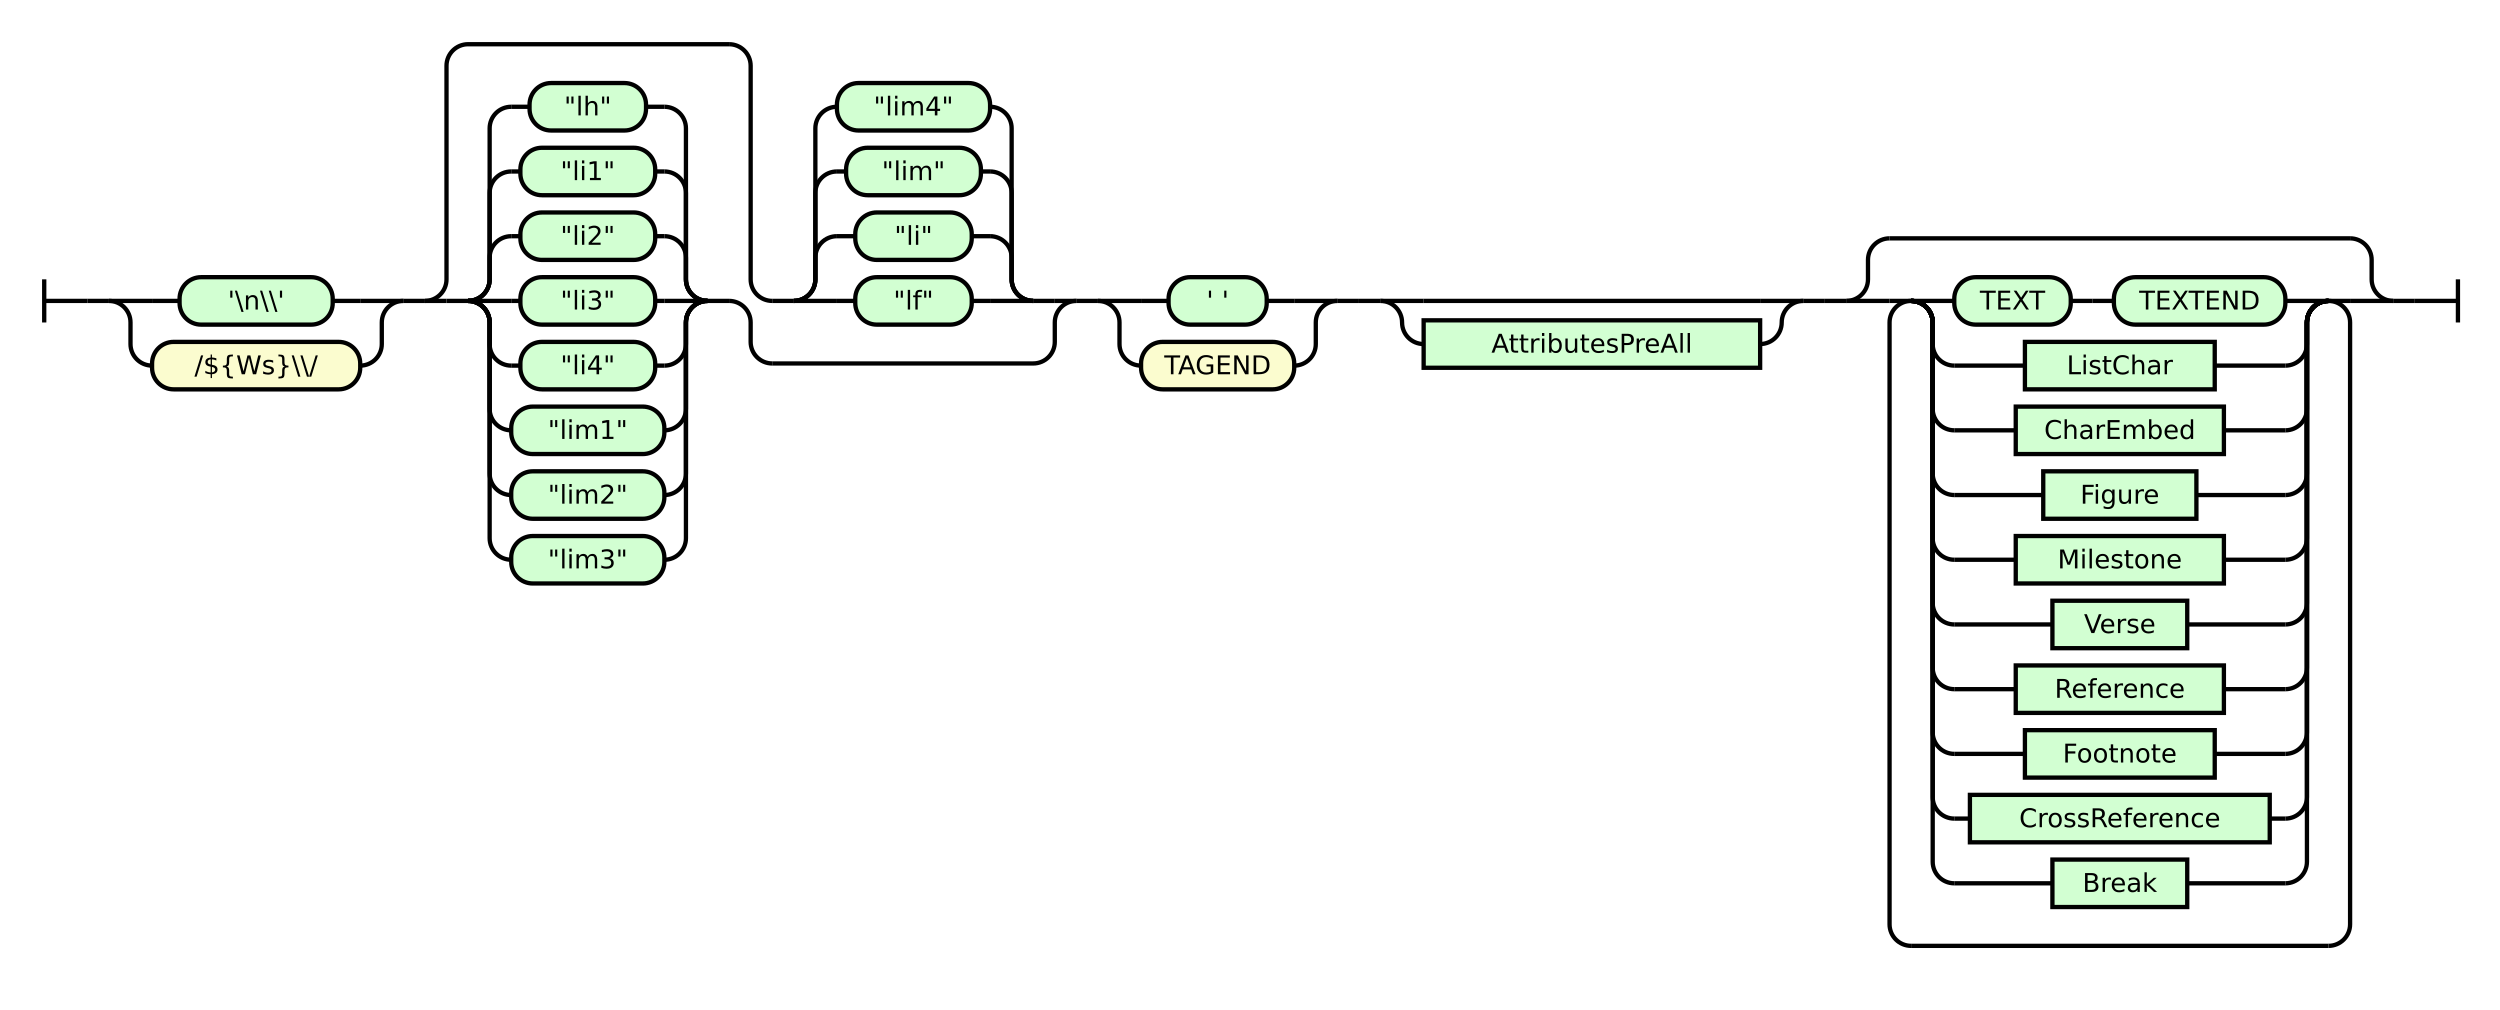
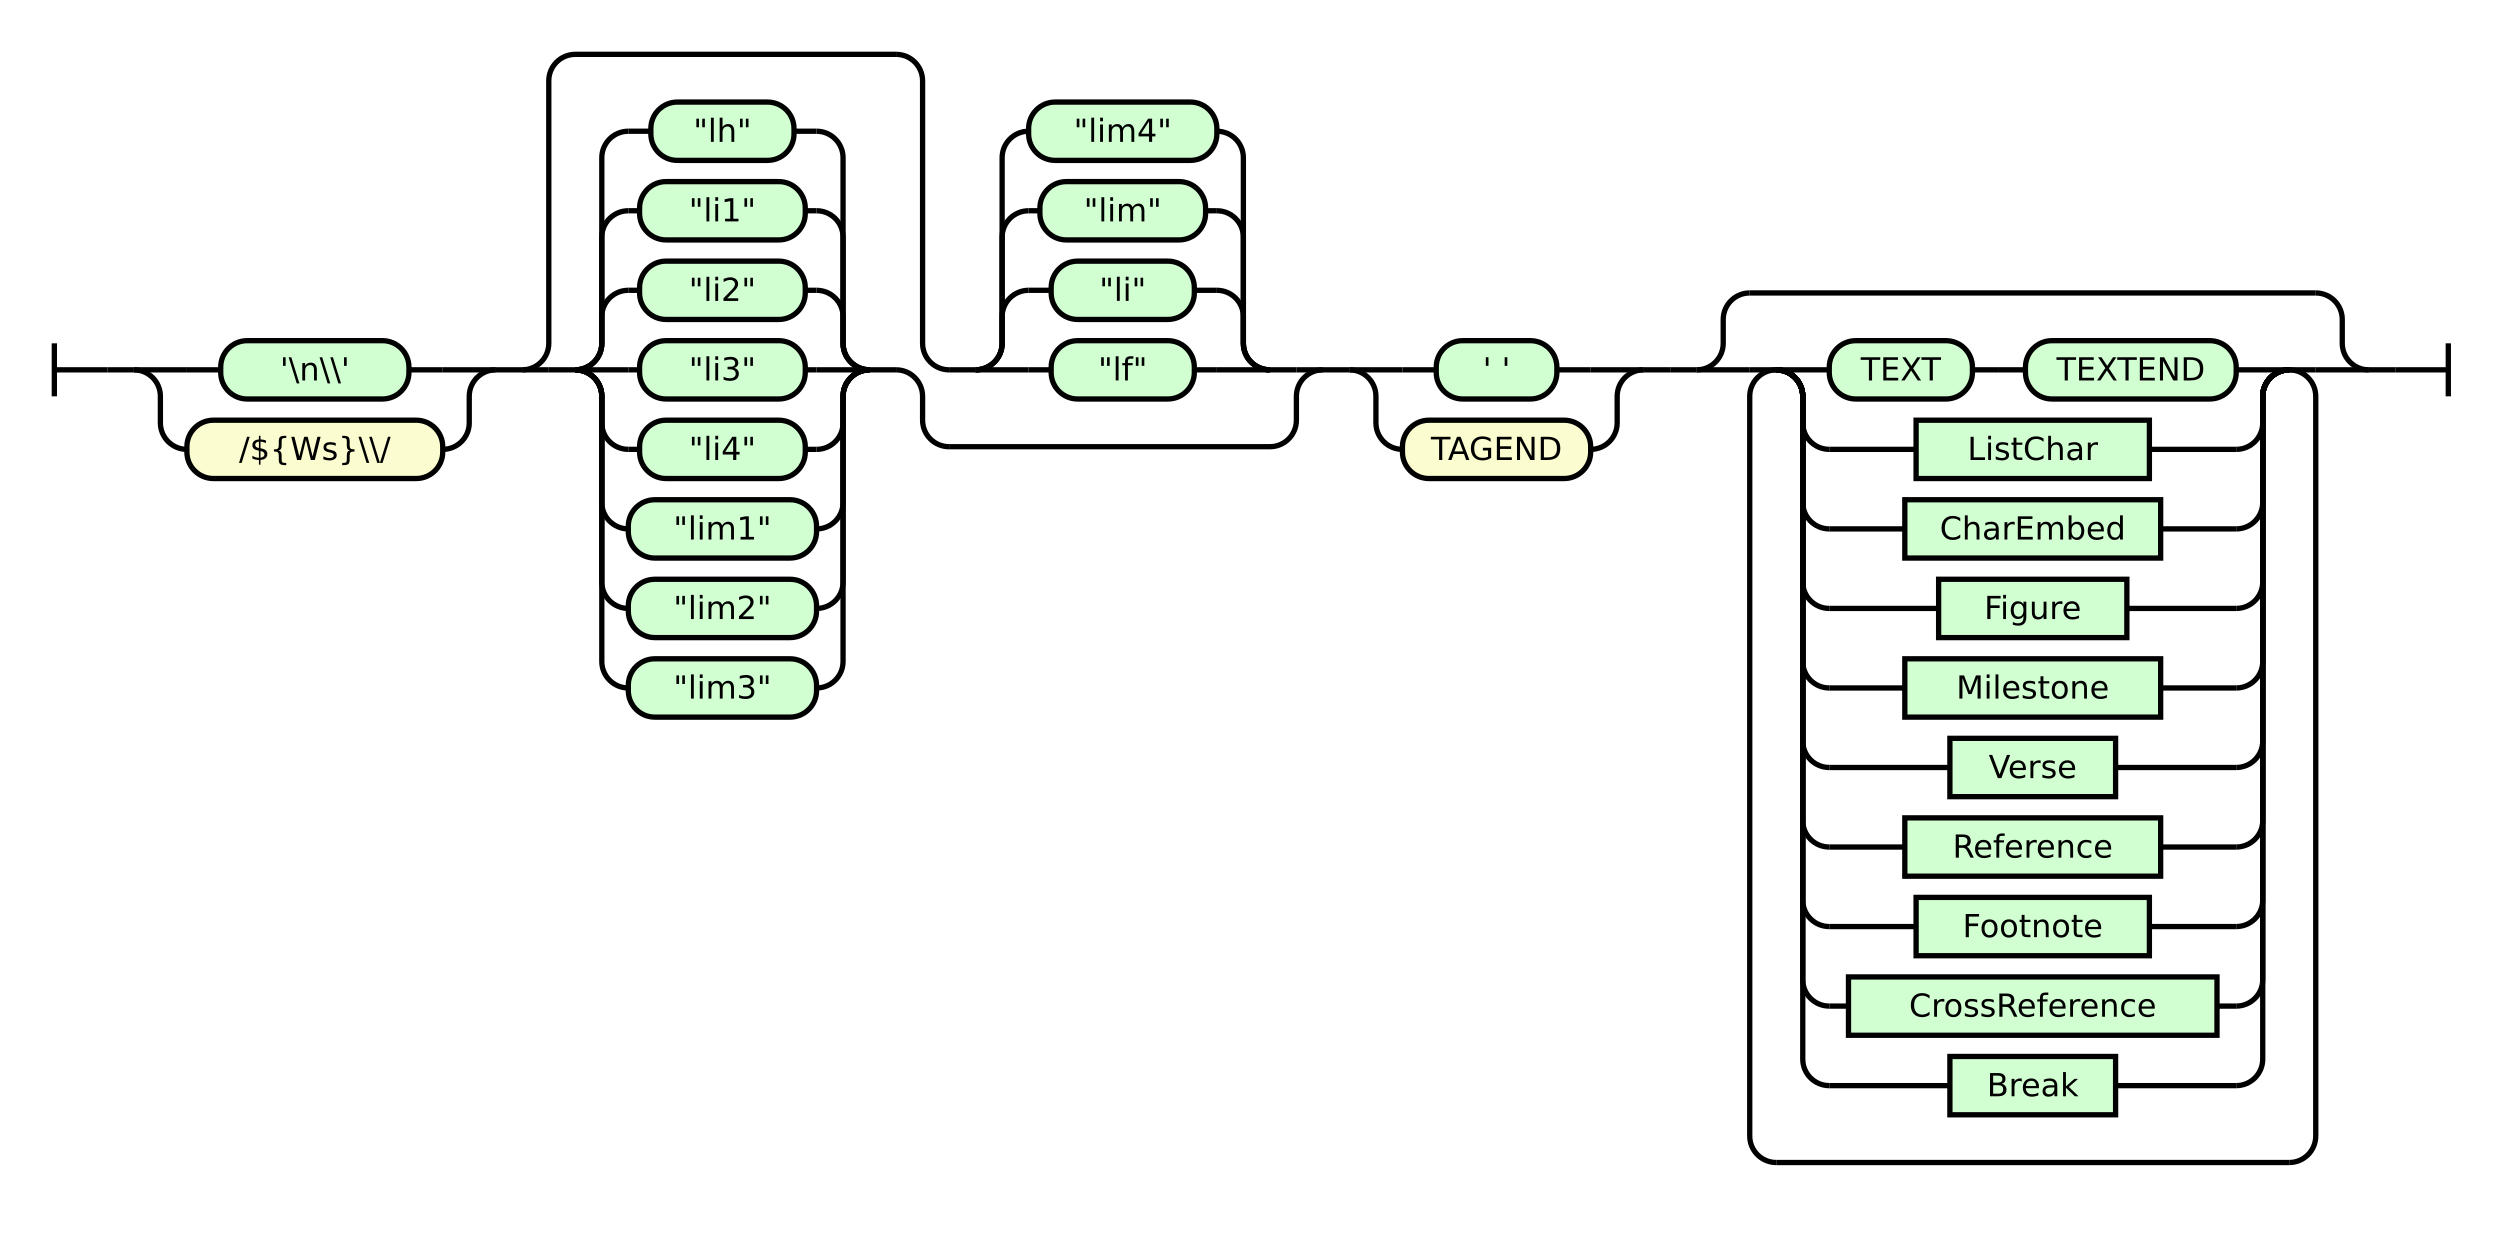
- <svg xmlns="http://www.w3.org/2000/svg" class="railroad-diagram" height="468" viewBox="0 0 1159.0 468" width="1159.0">
+ <svg xmlns="http://www.w3.org/2000/svg" class="railroad-diagram" height="468" viewBox="0 0 943.0 468" width="943.0">
  <g transform="translate(.5 .5)">
    <style>/*  */

    svg.railroad-diagram {
        background-color: hsl(30,20%,95%);
    }
    svg.railroad-diagram path {
        stroke-width: 2;
        stroke: black;
        fill: none;
    }
    svg.railroad-diagram text {
        font-size: 12px;
        text-anchor: middle;
        font-family: DejaVu Sans;
    }
    svg.railroad-diagram text.label {
        text-anchor:start;
    }
    svg.railroad-diagram text.comment {
        font-family: DejaVu Sans;
        font-size: 14px;
    }
    svg.railroad-diagram rect{
        stroke-width: 2;
        stroke: black;
        fill: rgb(210, 255, 210);
    }
    svg.railroad-diagram rect.group-box {
        stroke: gray;
        stroke-dasharray: 10 5;
        fill: none;
    }
    .terminal {
        font-family: DejaVu Sans;
    }
    svg.railroad-diagram g.altterminal rect {
        fill: rgb(251, 252, 207)
    }

/*  */
</style>
    <g>
      <path d="M 20 129 v 20 m 0 -10 h 20" />
    </g>
    <path d="M 40 139 h 10" />
    <g>
      <path d="M 50 139 h 0.0" />
-       <path d="M 1109.0 139 h 0.0" />
+       <path d="M 893.0 139 h 0.0" />
      <g>
        <path d="M 50.0 139 h 0.0" />
        <path d="M 186.5 139 h 0.0" />
        <path d="M 50.0 139 h 20" />
        <g class="terminal ">
          <path d="M 70.0 139 h 12.75" />
          <path d="M 153.75 139 h 12.75" />
          <rect height="22" rx="10" ry="10" width="71.0" x="82.75" y="128" />
          <text x="118.25" y="143">'\n\\'</text>
        </g>
        <path d="M 166.5 139 h 20" />
        <path d="M 50.0 139 a 10 10 0 0 1 10 10 v 10 a 10 10 0 0 0 10 10" />
        <g class="terminal altterminal">
          <path d="M 70.0 169 h 0.0" />
          <path d="M 166.5 169 h 0.0" />
          <rect height="22" rx="10" ry="10" width="96.5" x="70.0" y="158" />
          <text x="118.25" y="173">/${Ws}\\/</text>
        </g>
        <path d="M 166.5 169 a 10 10 0 0 0 10 -10 v -10 a 10 10 0 0 1 10 -10" />
      </g>
      <path d="M 186.5 139 h 10" />
      <g>
        <path d="M 196.5 139 h 0.0" />
        <path d="M 498.5 139 h 0.0" />
        <path d="M 196.5 139 a 10 10 0 0 0 10 -10 v -99 a 10 10 0 0 1 10 -10 h 121.0" />
        <path d="M 357.5 168 h 121.0 a 10 10 0 0 0 10 -10 v -9 a 10 10 0 0 1 10 -10" />
        <path d="M 196.5 139 h 10" />
        <g>
          <path d="M 206.5 139 h 10.0" />
          <path d="M 327.5 139 h 10.0" />
          <path d="M 216.5 139 a 10 10 0 0 0 10 -10 v -10 a 10 10 0 0 1 10 -10" />
          <g class="terminal ">
            <path d="M 236.5 109 h 4.25" />
            <path d="M 303.25 109 h 4.25" />
            <rect height="22" rx="10" ry="10" width="62.5" x="240.75" y="98" />
            <text x="272.0" y="113">"li2"</text>
          </g>
          <path d="M 307.5 109 a 10 10 0 0 1 10 10 v 10 a 10 10 0 0 0 10 10" />
          <path d="M 216.5 139 a 10 10 0 0 0 10 -10 v -40 a 10 10 0 0 1 10 -10" />
          <g class="terminal ">
            <path d="M 236.5 79 h 4.25" />
            <path d="M 303.25 79 h 4.25" />
            <rect height="22" rx="10" ry="10" width="62.5" x="240.75" y="68" />
            <text x="272.0" y="83">"li1"</text>
          </g>
          <path d="M 307.5 79 a 10 10 0 0 1 10 10 v 40 a 10 10 0 0 0 10 10" />
          <path d="M 216.5 139 a 10 10 0 0 0 10 -10 v -70 a 10 10 0 0 1 10 -10" />
          <g class="terminal ">
            <path d="M 236.5 49 h 8.5" />
            <path d="M 299.0 49 h 8.5" />
            <rect height="22" rx="10" ry="10" width="54.0" x="245.0" y="38" />
            <text x="272.0" y="53">"lh"</text>
          </g>
          <path d="M 307.5 49 a 10 10 0 0 1 10 10 v 70 a 10 10 0 0 0 10 10" />
          <path d="M 216.5 139 h 20" />
          <g class="terminal ">
            <path d="M 236.5 139 h 4.25" />
            <path d="M 303.25 139 h 4.25" />
            <rect height="22" rx="10" ry="10" width="62.5" x="240.75" y="128" />
            <text x="272.0" y="143">"li3"</text>
          </g>
          <path d="M 307.5 139 h 20" />
          <path d="M 216.5 139 a 10 10 0 0 1 10 10 v 10 a 10 10 0 0 0 10 10" />
          <g class="terminal ">
            <path d="M 236.5 169 h 4.25" />
            <path d="M 303.25 169 h 4.25" />
            <rect height="22" rx="10" ry="10" width="62.5" x="240.75" y="158" />
            <text x="272.0" y="173">"li4"</text>
          </g>
          <path d="M 307.5 169 a 10 10 0 0 0 10 -10 v -10 a 10 10 0 0 1 10 -10" />
          <path d="M 216.5 139 a 10 10 0 0 1 10 10 v 40 a 10 10 0 0 0 10 10" />
          <g class="terminal ">
            <path d="M 236.5 199 h 0.0" />
            <path d="M 307.5 199 h 0.0" />
            <rect height="22" rx="10" ry="10" width="71.0" x="236.5" y="188" />
            <text x="272.0" y="203">"lim1"</text>
          </g>
          <path d="M 307.5 199 a 10 10 0 0 0 10 -10 v -40 a 10 10 0 0 1 10 -10" />
          <path d="M 216.5 139 a 10 10 0 0 1 10 10 v 70 a 10 10 0 0 0 10 10" />
          <g class="terminal ">
            <path d="M 236.5 229 h 0.0" />
            <path d="M 307.5 229 h 0.0" />
            <rect height="22" rx="10" ry="10" width="71.0" x="236.5" y="218" />
            <text x="272.0" y="233">"lim2"</text>
          </g>
          <path d="M 307.5 229 a 10 10 0 0 0 10 -10 v -70 a 10 10 0 0 1 10 -10" />
          <path d="M 216.5 139 a 10 10 0 0 1 10 10 v 100 a 10 10 0 0 0 10 10" />
          <g class="terminal ">
            <path d="M 236.5 259 h 0.0" />
            <path d="M 307.5 259 h 0.0" />
            <rect height="22" rx="10" ry="10" width="71.0" x="236.5" y="248" />
            <text x="272.0" y="263">"lim3"</text>
          </g>
          <path d="M 307.5 259 a 10 10 0 0 0 10 -10 v -100 a 10 10 0 0 1 10 -10" />
        </g>
        <path d="M 337.5 139 a 10 10 0 0 1 10 10 v 9 a 10 10 0 0 0 10 10" />
        <path d="M 337.5 20 a 10 10 0 0 1 10 10 v 99 a 10 10 0 0 0 10 10" />
        <g>
          <path d="M 357.5 139 h 10.0" />
          <path d="M 478.5 139 h 10.0" />
          <path d="M 367.5 139 a 10 10 0 0 0 10 -10 v -10 a 10 10 0 0 1 10 -10" />
          <g class="terminal ">
            <path d="M 387.5 109 h 8.5" />
            <path d="M 450.0 109 h 8.5" />
            <rect height="22" rx="10" ry="10" width="54.0" x="396.0" y="98" />
            <text x="423.0" y="113">"li"</text>
          </g>
          <path d="M 458.5 109 a 10 10 0 0 1 10 10 v 10 a 10 10 0 0 0 10 10" />
          <path d="M 367.5 139 a 10 10 0 0 0 10 -10 v -40 a 10 10 0 0 1 10 -10" />
          <g class="terminal ">
            <path d="M 387.5 79 h 4.25" />
            <path d="M 454.25 79 h 4.25" />
            <rect height="22" rx="10" ry="10" width="62.5" x="391.75" y="68" />
            <text x="423.0" y="83">"lim"</text>
          </g>
          <path d="M 458.5 79 a 10 10 0 0 1 10 10 v 40 a 10 10 0 0 0 10 10" />
          <path d="M 367.5 139 a 10 10 0 0 0 10 -10 v -70 a 10 10 0 0 1 10 -10" />
          <g class="terminal ">
            <path d="M 387.5 49 h 0.0" />
            <path d="M 458.5 49 h 0.0" />
            <rect height="22" rx="10" ry="10" width="71.0" x="387.5" y="38" />
            <text x="423.0" y="53">"lim4"</text>
          </g>
          <path d="M 458.5 49 a 10 10 0 0 1 10 10 v 70 a 10 10 0 0 0 10 10" />
          <path d="M 367.5 139 h 20" />
          <g class="terminal ">
            <path d="M 387.5 139 h 8.5" />
            <path d="M 450.0 139 h 8.5" />
            <rect height="22" rx="10" ry="10" width="54.0" x="396.0" y="128" />
            <text x="423.0" y="143">"lf"</text>
          </g>
          <path d="M 458.5 139 h 20" />
        </g>
        <path d="M 488.5 139 h 10" />
      </g>
      <path d="M 498.5 139 h 10" />
      <g>
        <path d="M 508.5 139 h 0.0" />
        <path d="M 619.5 139 h 0.0" />
        <path d="M 508.5 139 h 20" />
        <g class="terminal ">
          <path d="M 528.5 139 h 12.75" />
          <path d="M 586.75 139 h 12.75" />
          <rect height="22" rx="10" ry="10" width="45.5" x="541.25" y="128" />
          <text x="564.0" y="143">' '</text>
        </g>
        <path d="M 599.5 139 h 20" />
        <path d="M 508.5 139 a 10 10 0 0 1 10 10 v 10 a 10 10 0 0 0 10 10" />
        <g class="terminal altterminal">
          <path d="M 528.5 169 h 0.0" />
          <path d="M 599.5 169 h 0.0" />
          <rect height="22" rx="10" ry="10" width="71.0" x="528.5" y="158" />
          <text x="564.0" y="173">TAGEND</text>
        </g>
        <path d="M 599.5 169 a 10 10 0 0 0 10 -10 v -10 a 10 10 0 0 1 10 -10" />
      </g>
      <path d="M 619.5 139 h 10" />
      <path d="M 629.5 139 h 10" />
      <g>
        <path d="M 639.5 139 h 0.0" />
-         <path d="M 835.5 139 h 0.0" />
+         <path d="M 893.0 139 h 0.0" />
+         <path d="M 639.5 139 a 10 10 0 0 0 10 -10 v -9 a 10 10 0 0 1 10 -10" />
+         <g>
+           <path d="M 659.5 110 h 213.5" />
+         </g>
+         <path d="M 873.0 110 a 10 10 0 0 1 10 10 v 9 a 10 10 0 0 0 10 10" />
        <path d="M 639.5 139 h 20" />
        <g>
-           <path d="M 659.5 139 h 156.0" />
-         </g>
-         <path d="M 815.5 139 h 20" />
-         <path d="M 639.5 139 a 10 10 0 0 1 10 10 v 0 a 10 10 0 0 0 10 10" />
-         <g class="non-terminal ">
-           <path d="M 659.5 159 h 0.0" />
-           <path d="M 815.5 159 h 0.0" />
-           <rect height="22" width="156.0" x="659.5" y="148" />
-           <text x="737.5" y="163">AttributesPreAll</text>
-         </g>
-         <path d="M 815.5 159 a 10 10 0 0 0 10 -10 v 0 a 10 10 0 0 1 10 -10" />
-       </g>
-       <path d="M 835.5 139 h 10" />
-       <path d="M 845.5 139 h 10" />
-       <g>
-         <path d="M 855.5 139 h 0.0" />
-         <path d="M 1109.0 139 h 0.0" />
-         <path d="M 855.5 139 a 10 10 0 0 0 10 -10 v -9 a 10 10 0 0 1 10 -10" />
-         <g>
-           <path d="M 875.5 110 h 213.5" />
-         </g>
-         <path d="M 1089.0 110 a 10 10 0 0 1 10 10 v 9 a 10 10 0 0 0 10 10" />
-         <path d="M 855.5 139 h 20" />
-         <g>
-           <path d="M 875.5 139 h 0.0" />
-           <path d="M 1089.0 139 h 0.0" />
-           <path d="M 875.5 139 h 10" />
+           <path d="M 659.5 139 h 0.0" />
+           <path d="M 873.0 139 h 0.0" />
+           <path d="M 659.5 139 h 10" />
          <g>
-             <path d="M 885.5 139 h 0.0" />
-             <path d="M 1079.0 139 h 0.0" />
-             <path d="M 885.5 139 h 20" />
+             <path d="M 669.5 139 h 0.0" />
+             <path d="M 863.0 139 h 0.0" />
+             <path d="M 669.5 139 h 20" />
            <g>
-               <path d="M 905.5 139 h 0.0" />
-               <path d="M 1059.0 139 h 0.0" />
+               <path d="M 689.5 139 h 0.0" />
+               <path d="M 843.0 139 h 0.0" />
              <g class="terminal ">
-                 <path d="M 905.5 139 h 0.0" />
-                 <path d="M 959.5 139 h 0.0" />
-                 <rect height="22" rx="10" ry="10" width="54.0" x="905.5" y="128" />
-                 <text x="932.5" y="143">TEXT</text>
+                 <path d="M 689.5 139 h 0.0" />
+                 <path d="M 743.5 139 h 0.0" />
+                 <rect height="22" rx="10" ry="10" width="54.0" x="689.5" y="128" />
+                 <text x="716.5" y="143">TEXT</text>
              </g>
-               <path d="M 959.5 139 h 10" />
-               <path d="M 969.5 139 h 10" />
+               <path d="M 743.5 139 h 10" />
+               <path d="M 753.5 139 h 10" />
              <g class="terminal ">
-                 <path d="M 979.5 139 h 0.0" />
-                 <path d="M 1059.0 139 h 0.0" />
-                 <rect height="22" rx="10" ry="10" width="79.5" x="979.5" y="128" />
-                 <text x="1019.25" y="143">TEXTEND</text>
+                 <path d="M 763.5 139 h 0.0" />
+                 <path d="M 843.0 139 h 0.0" />
+                 <rect height="22" rx="10" ry="10" width="79.5" x="763.5" y="128" />
+                 <text x="803.25" y="143">TEXTEND</text>
              </g>
            </g>
-             <path d="M 1059.0 139 h 20" />
-             <path d="M 885.5 139 a 10 10 0 0 1 10 10 v 10 a 10 10 0 0 0 10 10" />
-             <g class="non-terminal ">
-               <path d="M 905.5 169 h 32.75" />
-               <path d="M 1026.25 169 h 32.75" />
-               <rect height="22" width="88.0" x="938.25" y="158" />
-               <text x="982.25" y="173">ListChar</text>
-             </g>
-             <path d="M 1059.0 169 a 10 10 0 0 0 10 -10 v -10 a 10 10 0 0 1 10 -10" />
-             <path d="M 885.5 139 a 10 10 0 0 1 10 10 v 40 a 10 10 0 0 0 10 10" />
-             <g class="non-terminal ">
-               <path d="M 905.5 199 h 28.5" />
-               <path d="M 1030.5 199 h 28.5" />
-               <rect height="22" width="96.5" x="934.0" y="188" />
-               <text x="982.25" y="203">CharEmbed</text>
-             </g>
-             <path d="M 1059.0 199 a 10 10 0 0 0 10 -10 v -40 a 10 10 0 0 1 10 -10" />
-             <path d="M 885.5 139 a 10 10 0 0 1 10 10 v 70 a 10 10 0 0 0 10 10" />
-             <g class="non-terminal ">
-               <path d="M 905.5 229 h 41.25" />
-               <path d="M 1017.75 229 h 41.25" />
-               <rect height="22" width="71.0" x="946.75" y="218" />
-               <text x="982.25" y="233">Figure</text>
-             </g>
-             <path d="M 1059.0 229 a 10 10 0 0 0 10 -10 v -70 a 10 10 0 0 1 10 -10" />
-             <path d="M 885.5 139 a 10 10 0 0 1 10 10 v 100 a 10 10 0 0 0 10 10" />
-             <g class="non-terminal ">
-               <path d="M 905.5 259 h 28.5" />
-               <path d="M 1030.5 259 h 28.5" />
-               <rect height="22" width="96.5" x="934.0" y="248" />
-               <text x="982.25" y="263">Milestone</text>
-             </g>
-             <path d="M 1059.0 259 a 10 10 0 0 0 10 -10 v -100 a 10 10 0 0 1 10 -10" />
-             <path d="M 885.5 139 a 10 10 0 0 1 10 10 v 130 a 10 10 0 0 0 10 10" />
-             <g class="non-terminal ">
-               <path d="M 905.5 289 h 45.5" />
-               <path d="M 1013.5 289 h 45.5" />
-               <rect height="22" width="62.5" x="951.0" y="278" />
-               <text x="982.25" y="293">Verse</text>
-             </g>
-             <path d="M 1059.0 289 a 10 10 0 0 0 10 -10 v -130 a 10 10 0 0 1 10 -10" />
-             <path d="M 885.5 139 a 10 10 0 0 1 10 10 v 160 a 10 10 0 0 0 10 10" />
-             <g class="non-terminal ">
-               <path d="M 905.5 319 h 28.5" />
-               <path d="M 1030.5 319 h 28.5" />
-               <rect height="22" width="96.5" x="934.0" y="308" />
-               <text x="982.25" y="323">Reference</text>
-             </g>
-             <path d="M 1059.0 319 a 10 10 0 0 0 10 -10 v -160 a 10 10 0 0 1 10 -10" />
-             <path d="M 885.5 139 a 10 10 0 0 1 10 10 v 190 a 10 10 0 0 0 10 10" />
-             <g class="non-terminal ">
-               <path d="M 905.5 349 h 32.75" />
-               <path d="M 1026.25 349 h 32.75" />
-               <rect height="22" width="88.0" x="938.25" y="338" />
-               <text x="982.25" y="353">Footnote</text>
-             </g>
-             <path d="M 1059.0 349 a 10 10 0 0 0 10 -10 v -190 a 10 10 0 0 1 10 -10" />
-             <path d="M 885.5 139 a 10 10 0 0 1 10 10 v 220 a 10 10 0 0 0 10 10" />
-             <g class="non-terminal ">
-               <path d="M 905.5 379 h 7.25" />
-               <path d="M 1051.75 379 h 7.25" />
-               <rect height="22" width="139.0" x="912.75" y="368" />
-               <text x="982.25" y="383">CrossReference</text>
-             </g>
-             <path d="M 1059.0 379 a 10 10 0 0 0 10 -10 v -220 a 10 10 0 0 1 10 -10" />
-             <path d="M 885.5 139 a 10 10 0 0 1 10 10 v 250 a 10 10 0 0 0 10 10" />
-             <g class="non-terminal ">
-               <path d="M 905.5 409 h 45.5" />
-               <path d="M 1013.5 409 h 45.5" />
-               <rect height="22" width="62.5" x="951.0" y="398" />
-               <text x="982.25" y="413">Break</text>
-             </g>
-             <path d="M 1059.0 409 a 10 10 0 0 0 10 -10 v -250 a 10 10 0 0 1 10 -10" />
-           </g>
-           <path d="M 1079.0 139 h 10" />
-           <path d="M 885.5 139 a 10 10 0 0 0 -10 10 v 279 a 10 10 0 0 0 10 10" />
+             <path d="M 843.0 139 h 20" />
+             <path d="M 669.5 139 a 10 10 0 0 1 10 10 v 10 a 10 10 0 0 0 10 10" />
+             <g class="non-terminal ">
+               <path d="M 689.5 169 h 32.75" />
+               <path d="M 810.25 169 h 32.75" />
+               <rect height="22" width="88.0" x="722.25" y="158" />
+               <text x="766.25" y="173">ListChar</text>
+             </g>
+             <path d="M 843.0 169 a 10 10 0 0 0 10 -10 v -10 a 10 10 0 0 1 10 -10" />
+             <path d="M 669.5 139 a 10 10 0 0 1 10 10 v 40 a 10 10 0 0 0 10 10" />
+             <g class="non-terminal ">
+               <path d="M 689.5 199 h 28.5" />
+               <path d="M 814.5 199 h 28.5" />
+               <rect height="22" width="96.5" x="718.0" y="188" />
+               <text x="766.25" y="203">CharEmbed</text>
+             </g>
+             <path d="M 843.0 199 a 10 10 0 0 0 10 -10 v -40 a 10 10 0 0 1 10 -10" />
+             <path d="M 669.5 139 a 10 10 0 0 1 10 10 v 70 a 10 10 0 0 0 10 10" />
+             <g class="non-terminal ">
+               <path d="M 689.5 229 h 41.25" />
+               <path d="M 801.75 229 h 41.25" />
+               <rect height="22" width="71.0" x="730.75" y="218" />
+               <text x="766.25" y="233">Figure</text>
+             </g>
+             <path d="M 843.0 229 a 10 10 0 0 0 10 -10 v -70 a 10 10 0 0 1 10 -10" />
+             <path d="M 669.5 139 a 10 10 0 0 1 10 10 v 100 a 10 10 0 0 0 10 10" />
+             <g class="non-terminal ">
+               <path d="M 689.5 259 h 28.5" />
+               <path d="M 814.5 259 h 28.5" />
+               <rect height="22" width="96.5" x="718.0" y="248" />
+               <text x="766.25" y="263">Milestone</text>
+             </g>
+             <path d="M 843.0 259 a 10 10 0 0 0 10 -10 v -100 a 10 10 0 0 1 10 -10" />
+             <path d="M 669.5 139 a 10 10 0 0 1 10 10 v 130 a 10 10 0 0 0 10 10" />
+             <g class="non-terminal ">
+               <path d="M 689.5 289 h 45.5" />
+               <path d="M 797.5 289 h 45.5" />
+               <rect height="22" width="62.5" x="735.0" y="278" />
+               <text x="766.25" y="293">Verse</text>
+             </g>
+             <path d="M 843.0 289 a 10 10 0 0 0 10 -10 v -130 a 10 10 0 0 1 10 -10" />
+             <path d="M 669.5 139 a 10 10 0 0 1 10 10 v 160 a 10 10 0 0 0 10 10" />
+             <g class="non-terminal ">
+               <path d="M 689.5 319 h 28.5" />
+               <path d="M 814.5 319 h 28.5" />
+               <rect height="22" width="96.5" x="718.0" y="308" />
+               <text x="766.25" y="323">Reference</text>
+             </g>
+             <path d="M 843.0 319 a 10 10 0 0 0 10 -10 v -160 a 10 10 0 0 1 10 -10" />
+             <path d="M 669.5 139 a 10 10 0 0 1 10 10 v 190 a 10 10 0 0 0 10 10" />
+             <g class="non-terminal ">
+               <path d="M 689.5 349 h 32.75" />
+               <path d="M 810.25 349 h 32.75" />
+               <rect height="22" width="88.0" x="722.25" y="338" />
+               <text x="766.25" y="353">Footnote</text>
+             </g>
+             <path d="M 843.0 349 a 10 10 0 0 0 10 -10 v -190 a 10 10 0 0 1 10 -10" />
+             <path d="M 669.5 139 a 10 10 0 0 1 10 10 v 220 a 10 10 0 0 0 10 10" />
+             <g class="non-terminal ">
+               <path d="M 689.5 379 h 7.25" />
+               <path d="M 835.75 379 h 7.25" />
+               <rect height="22" width="139.0" x="696.75" y="368" />
+               <text x="766.25" y="383">CrossReference</text>
+             </g>
+             <path d="M 843.0 379 a 10 10 0 0 0 10 -10 v -220 a 10 10 0 0 1 10 -10" />
+             <path d="M 669.5 139 a 10 10 0 0 1 10 10 v 250 a 10 10 0 0 0 10 10" />
+             <g class="non-terminal ">
+               <path d="M 689.5 409 h 45.5" />
+               <path d="M 797.5 409 h 45.5" />
+               <rect height="22" width="62.5" x="735.0" y="398" />
+               <text x="766.25" y="413">Break</text>
+             </g>
+             <path d="M 843.0 409 a 10 10 0 0 0 10 -10 v -250 a 10 10 0 0 1 10 -10" />
+           </g>
+           <path d="M 863.0 139 h 10" />
+           <path d="M 669.5 139 a 10 10 0 0 0 -10 10 v 279 a 10 10 0 0 0 10 10" />
          <g>
-             <path d="M 885.5 438 h 193.5" />
-           </g>
-           <path d="M 1079.0 438 a 10 10 0 0 0 10 -10 v -279 a 10 10 0 0 0 -10 -10" />
-         </g>
-         <path d="M 1089.0 139 h 20" />
+             <path d="M 669.5 438 h 193.5" />
+           </g>
+           <path d="M 863.0 438 a 10 10 0 0 0 10 -10 v -279 a 10 10 0 0 0 -10 -10" />
+         </g>
+         <path d="M 873.0 139 h 20" />
      </g>
    </g>
-     <path d="M 1109.0 139 h 10" />
-     <path d="M 1119.0 139 h 20 m 0 -10 v 20" />
+     <path d="M 893.0 139 h 10" />
+     <path d="M 903.0 139 h 20 m 0 -10 v 20" />
  </g>
</svg>
